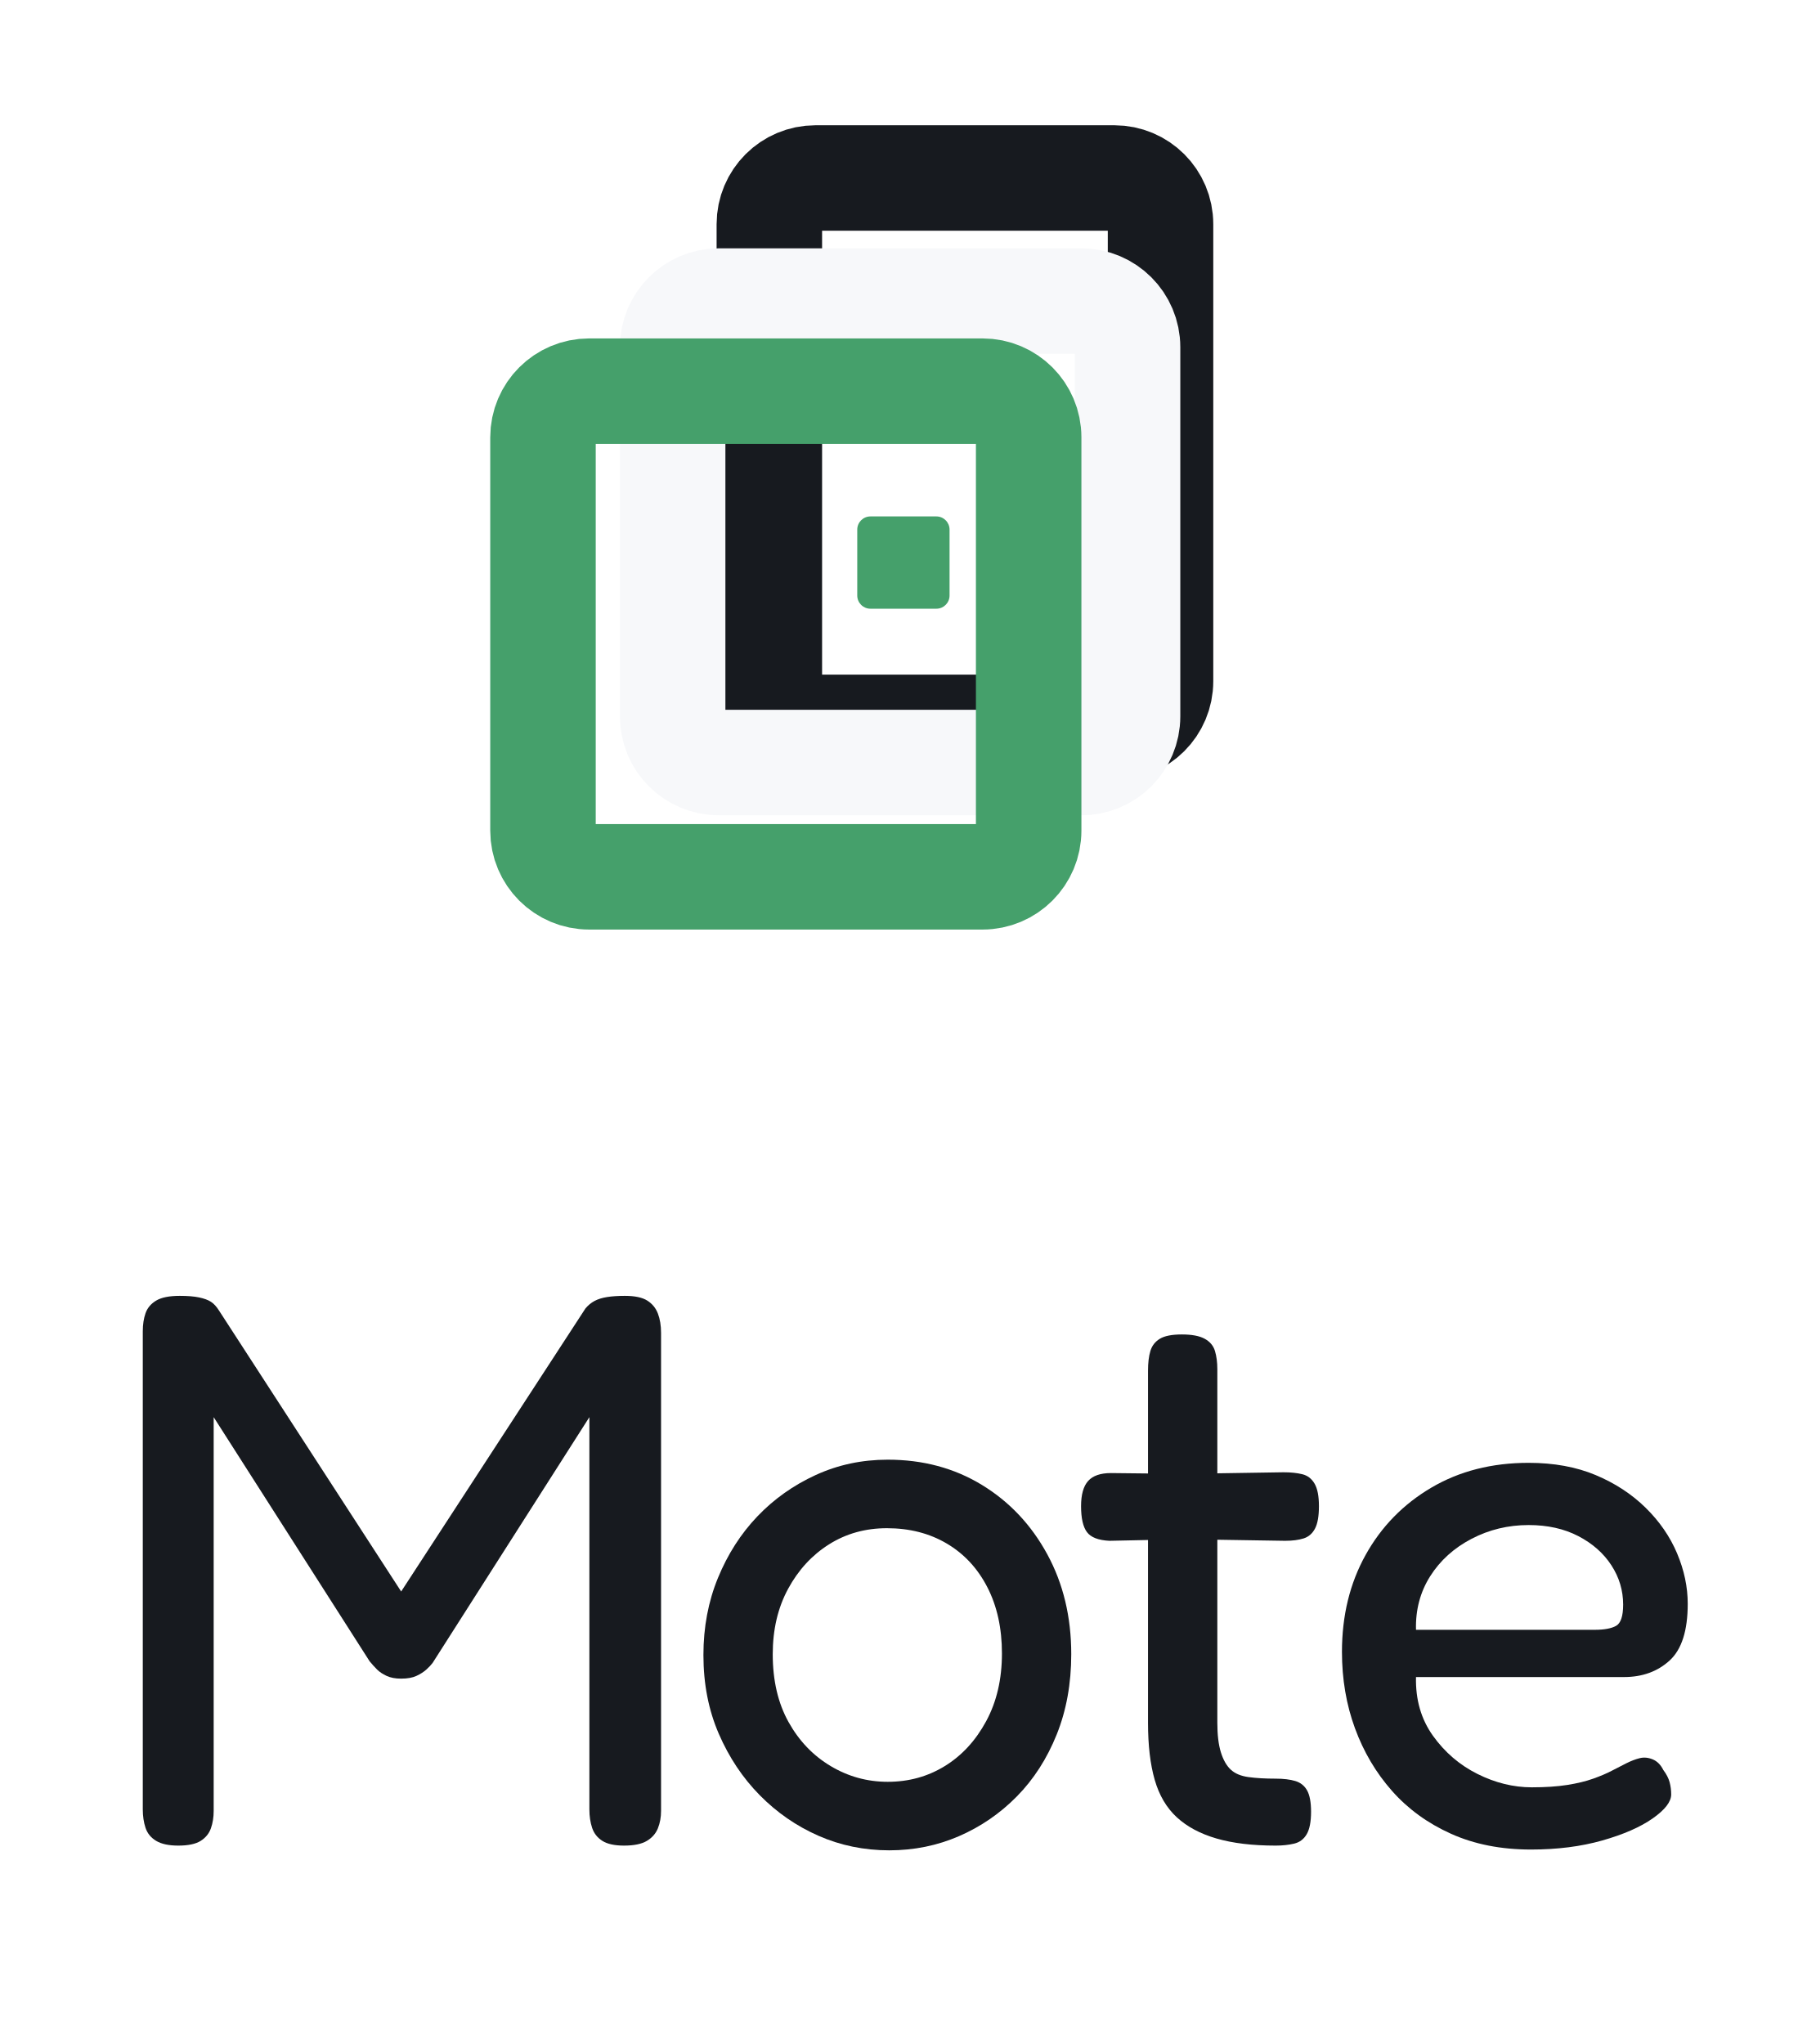
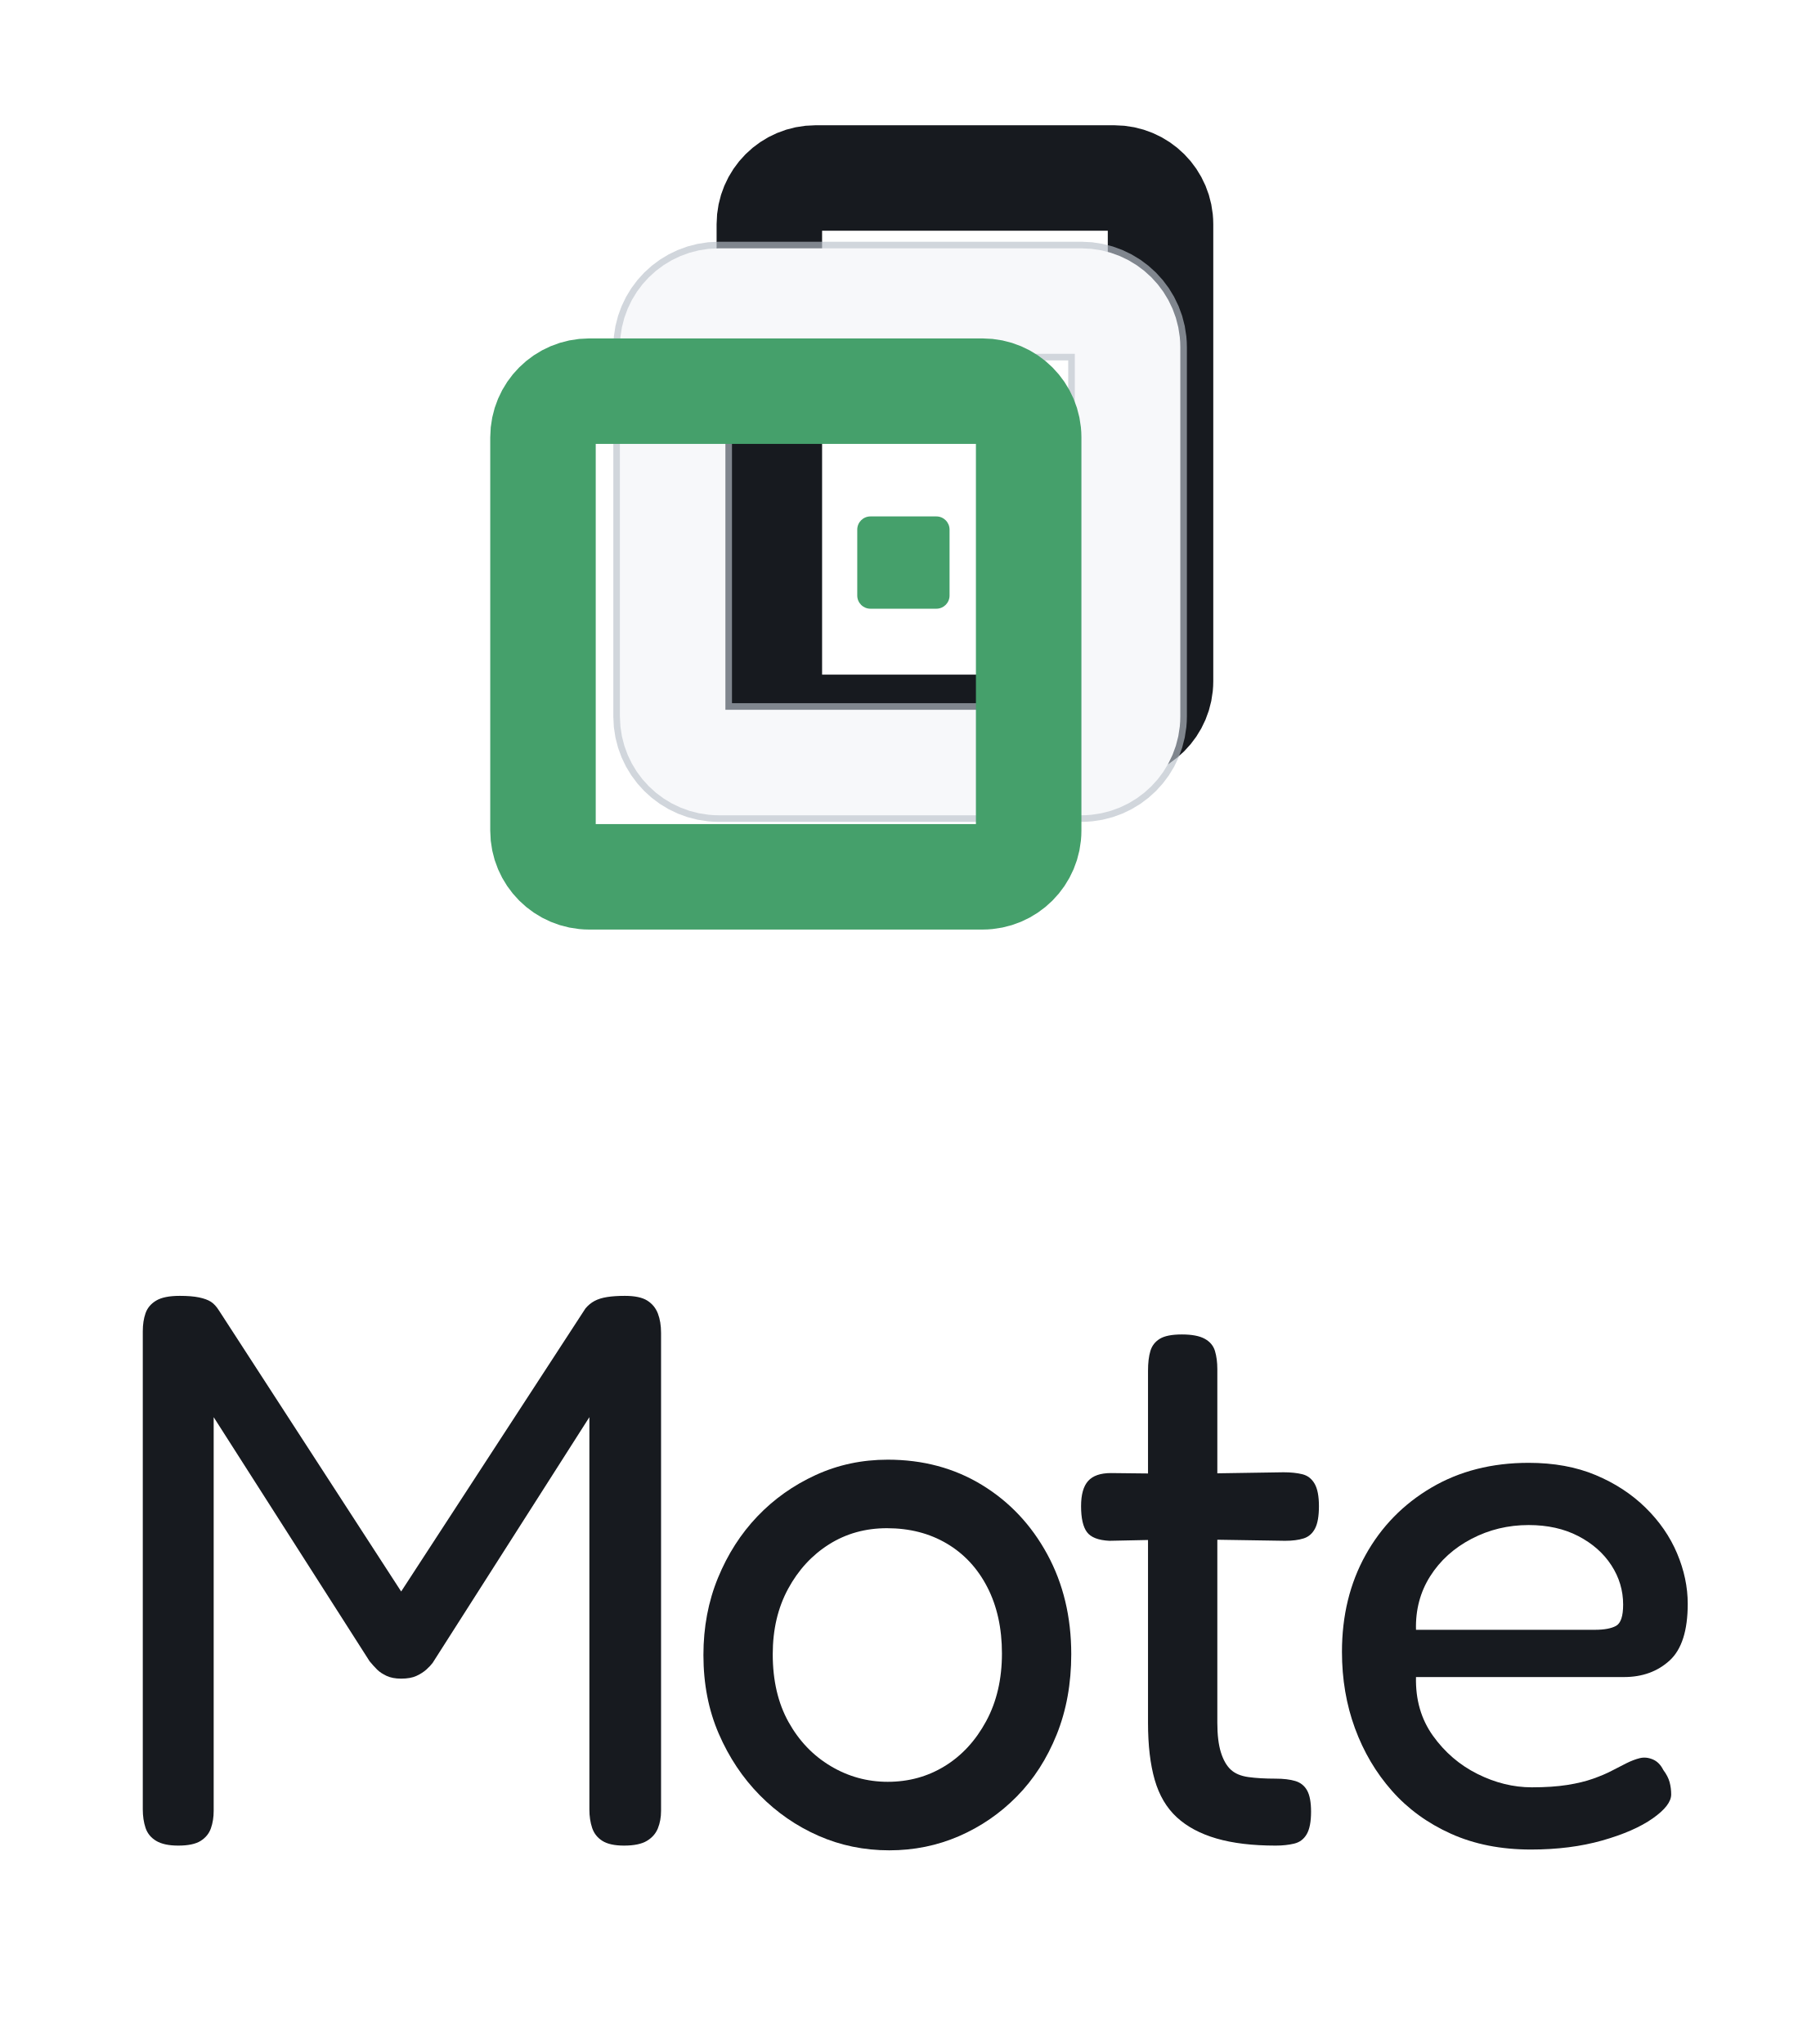
<svg xmlns="http://www.w3.org/2000/svg" viewBox="0 0 963.455 1090" role="img" aria-label="Mote">
  <g data-layer="symbol" transform="translate(181.7277 0) scale(0.5859375)">
    <rect data-layer="rear" x="390" y="162" width="356" height="500" rx="42" fill="none" stroke="#171A1F" stroke-width="96" stroke-linejoin="round" />
+     <rect data-layer="middle-outline" x="302" y="274" width="414" height="420" rx="42" fill="none" stroke="#B9C1C9" stroke-width="108" stroke-opacity="0.65" stroke-linejoin="round" />
    <rect data-layer="middle" x="302" y="274" width="414" height="420" rx="42" fill="none" stroke="#F7F8FA" stroke-width="96" stroke-linejoin="round" />
    <rect data-layer="front" x="184" y="356" width="442" height="442" rx="42" fill="none" stroke="#45A06B" stroke-width="96" stroke-linejoin="round" />
    <rect data-layer="centre" x="470" y="470" width="84" height="84" rx="12" fill="#45A06B" />
  </g>
  <g data-layer="wordmark" fill="#171A1F" transform="translate(48 980) scale(0.42)">
    <path d="M112 -10Q94 -10 84 -4Q74 2 70.5 12.5Q67 23 67 36L67 643Q67 656 70.5 666Q74 676 84 682Q94 688 114 688Q129 688 138.5 686Q148 684 153.5 680.5Q159 677 164 669L411 288L379 288L629 672Q634 678 640.5 681.5Q647 685 656.5 686.5Q666 688 679 688Q698 688 707.5 682Q717 676 721 665.5Q725 655 725 641L725 34Q725 22 721 12Q717 2 707 -4Q697 -10 678 -10Q660 -10 650.5 -4Q641 2 637.5 12.5Q634 23 634 36L634 534L435 222Q432 218 427 213.5Q422 209 414.5 205.5Q407 202 395 202Q384 202 376.5 205.5Q369 209 364.5 213.5Q360 218 355 224L157 534L157 34Q157 22 153.5 12Q150 2 140.5 -4Q131 -10 112 -10Z" transform="translate(0 0) scale(1 -1)" />
    <path d="M268 -16Q220 -16 178 2.5Q136 21 103.5 54Q71 87 51.5 132Q32 177 32 232Q32 285 50.5 330Q69 375 100.5 408Q132 441 174.5 460.5Q217 480 266 480Q333 480 385.5 448Q438 416 468.5 360Q499 304 499 233Q499 177 480.5 131Q462 85 430 52.5Q398 20 356.5 2Q315 -16 268 -16ZM266 71Q306 71 338.5 91Q371 111 391 148Q411 185 411 234Q411 282 392.5 318Q374 354 341 373.5Q308 393 265 393Q224 393 191.5 372.5Q159 352 139.5 316Q120 280 120 233Q120 183 140 147Q160 111 193.5 91Q227 71 266 71Z" transform="translate(746.79 0) scale(1 -1)" />
    <path d="M274 -10Q230 -10 199 -1Q168 8 148.5 26Q129 44 120.5 73.5Q112 103 112 146L112 593Q112 608 115 618Q118 628 127 633.5Q136 639 155 639Q174 639 184 633.5Q194 628 197 618Q200 608 200 595L200 146Q200 123 204.5 108.5Q209 94 217 86.5Q225 79 239.5 77Q254 75 274 75Q289 75 299 72Q309 69 314 60Q319 51 319 33Q319 14 313.5 4.5Q308 -5 297.5 -7.5Q287 -10 274 -10ZM65 463L156 462L284 464Q298 464 308 461.5Q318 459 323.5 449.5Q329 440 329 421Q329 402 324 392.5Q319 383 309.5 380Q300 377 286 377L159 379L63 377Q42 378 34.5 388Q27 398 27 421Q27 443 36 453Q45 463 65 463Z" transform="translate(1231.25 0) scale(1 -1)" />
    <path d="M275 -15Q218 -15 173.5 5Q129 25 98.5 59.5Q68 94 51.5 139Q35 184 35 236Q35 305 65 359Q95 413 148.5 444.5Q202 476 272 476Q320 476 357 460.5Q394 445 420.5 419Q447 393 460.5 361Q474 329 474 297Q474 246 451 225Q428 204 393 204L129 204Q128 161 150.5 129.5Q173 98 207 81Q241 64 276 64Q302 64 321 67Q340 70 354 75Q368 80 377.5 85Q387 90 396 94.5Q405 99 413 101Q421 103 429.5 99.5Q438 96 443 86Q449 78 451 70.5Q453 63 453 55Q453 41 429.5 24.5Q406 8 365.5 -3.5Q325 -15 275 -15ZM129 264L356 264Q374 264 383 269Q392 274 392 296Q392 323 377 346Q362 369 335 383Q308 397 272 397Q233 397 199.5 379.5Q166 362 147 332Q128 302 129 264Z" transform="translate(1554.48 0) scale(1 -1)" />
  </g>
</svg>
